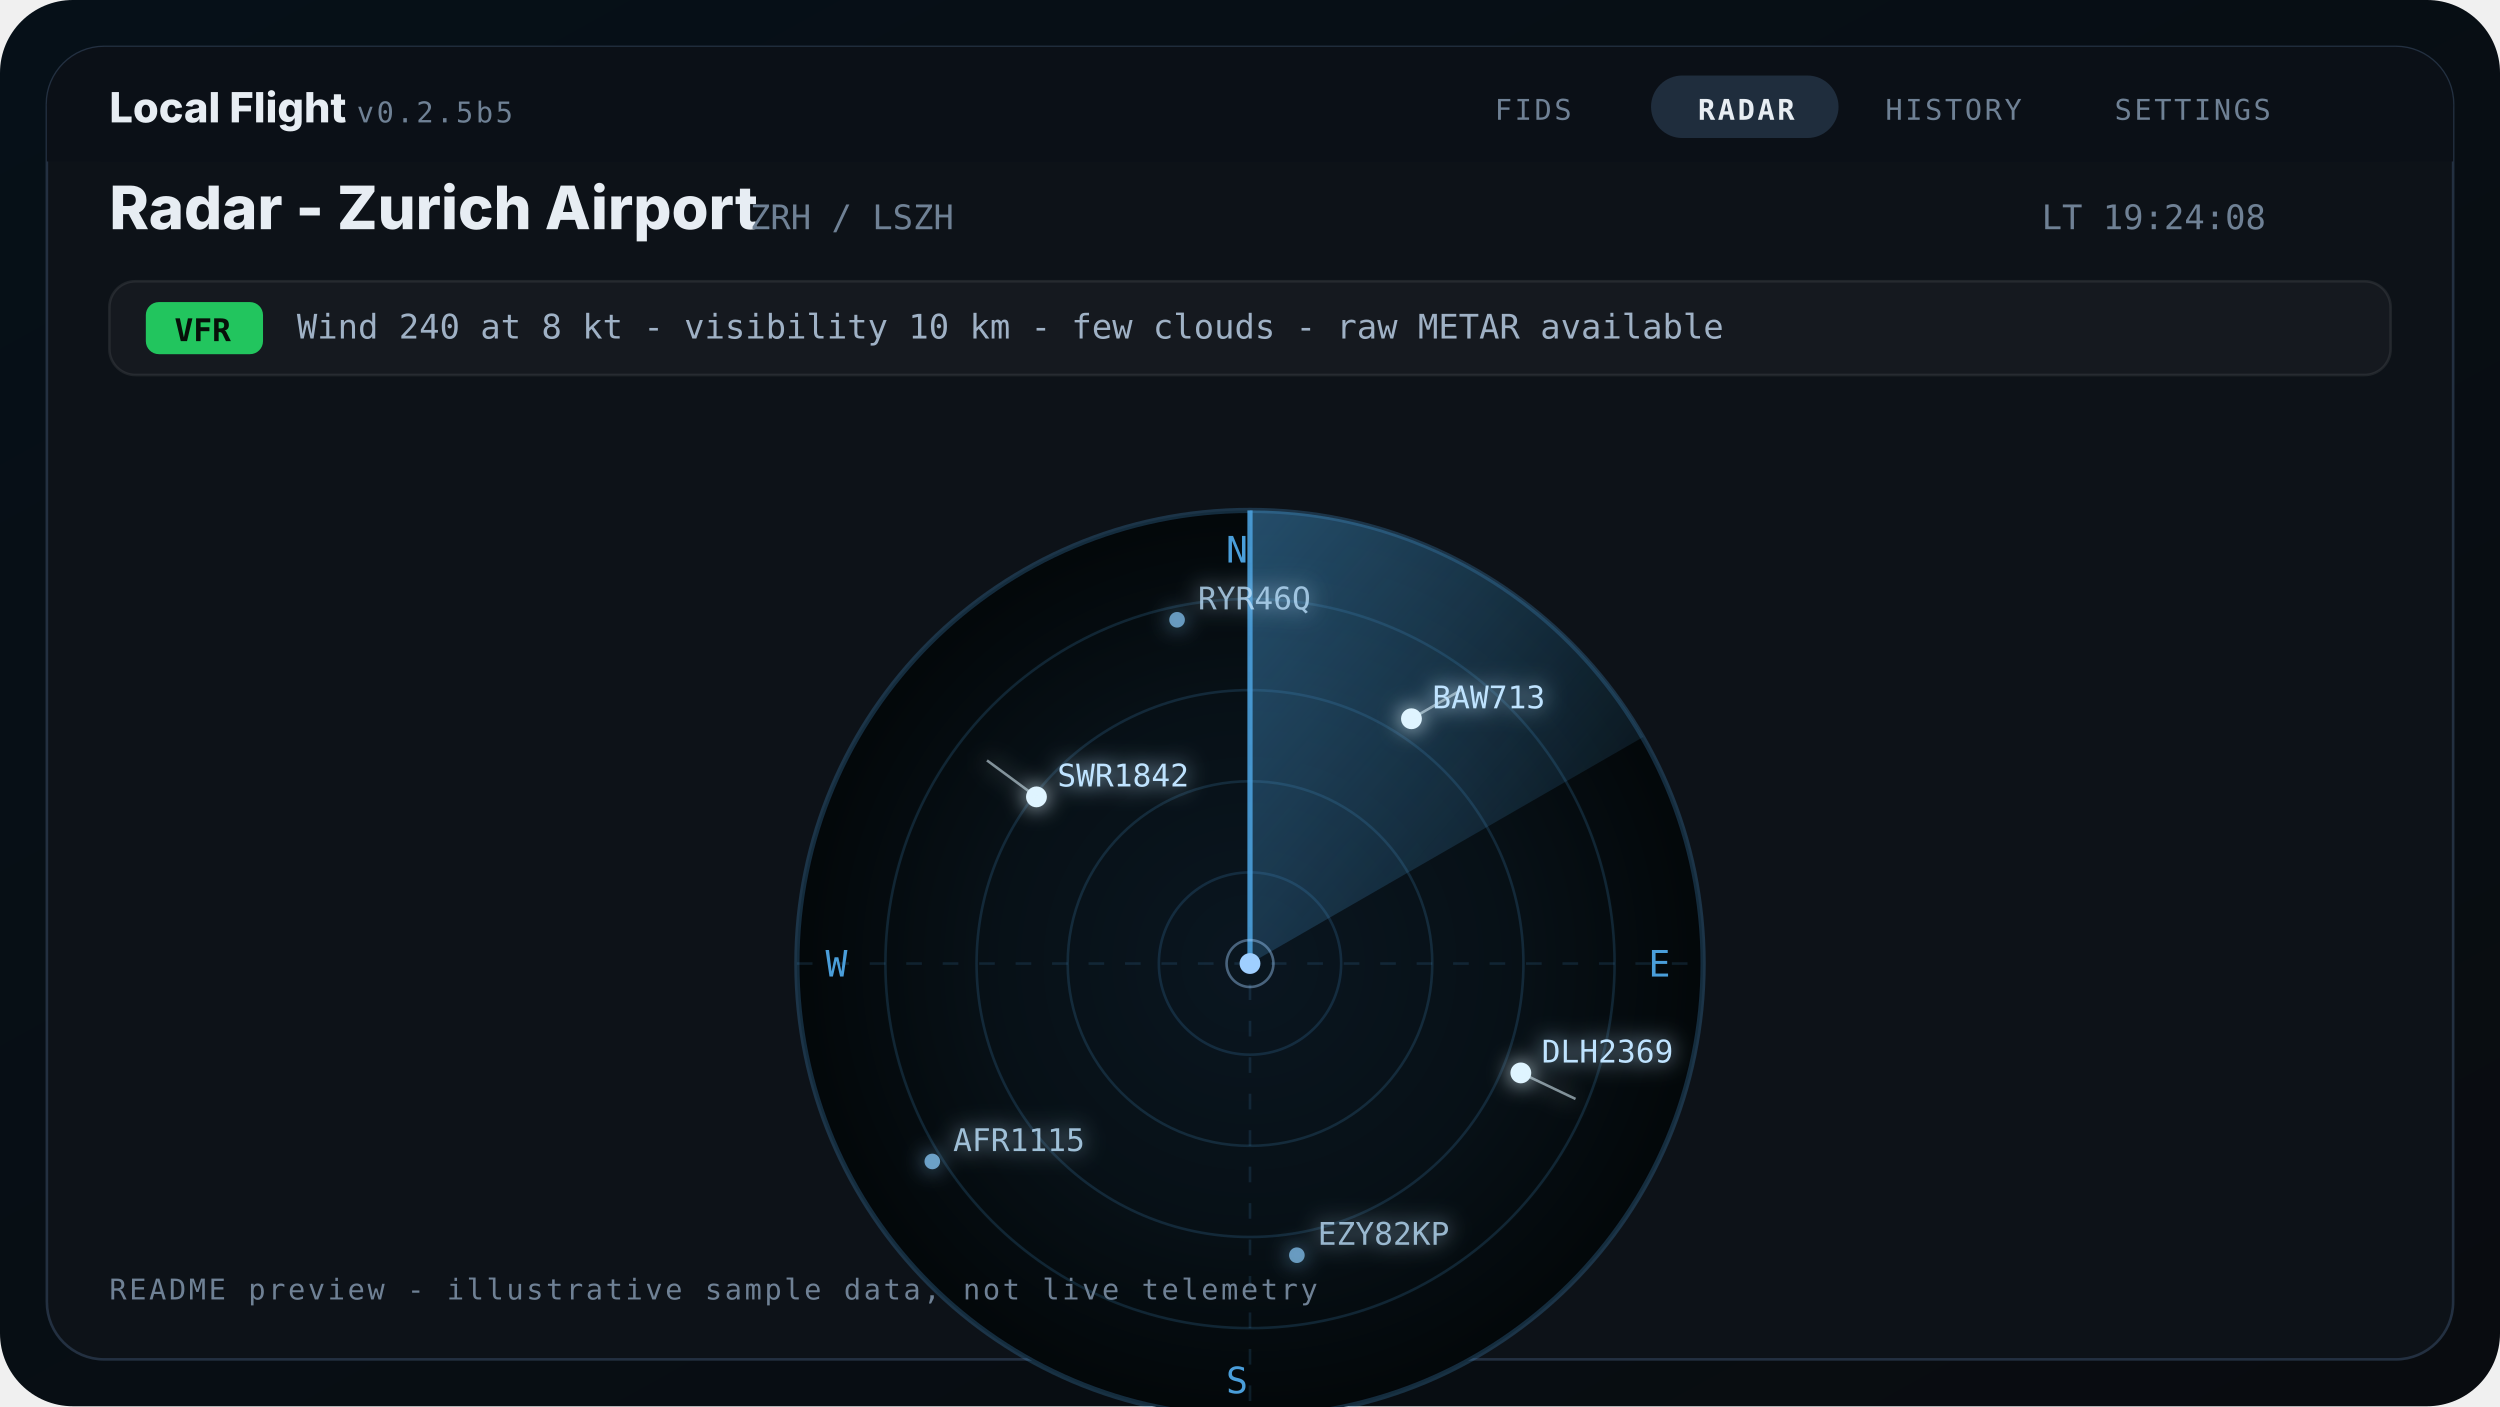
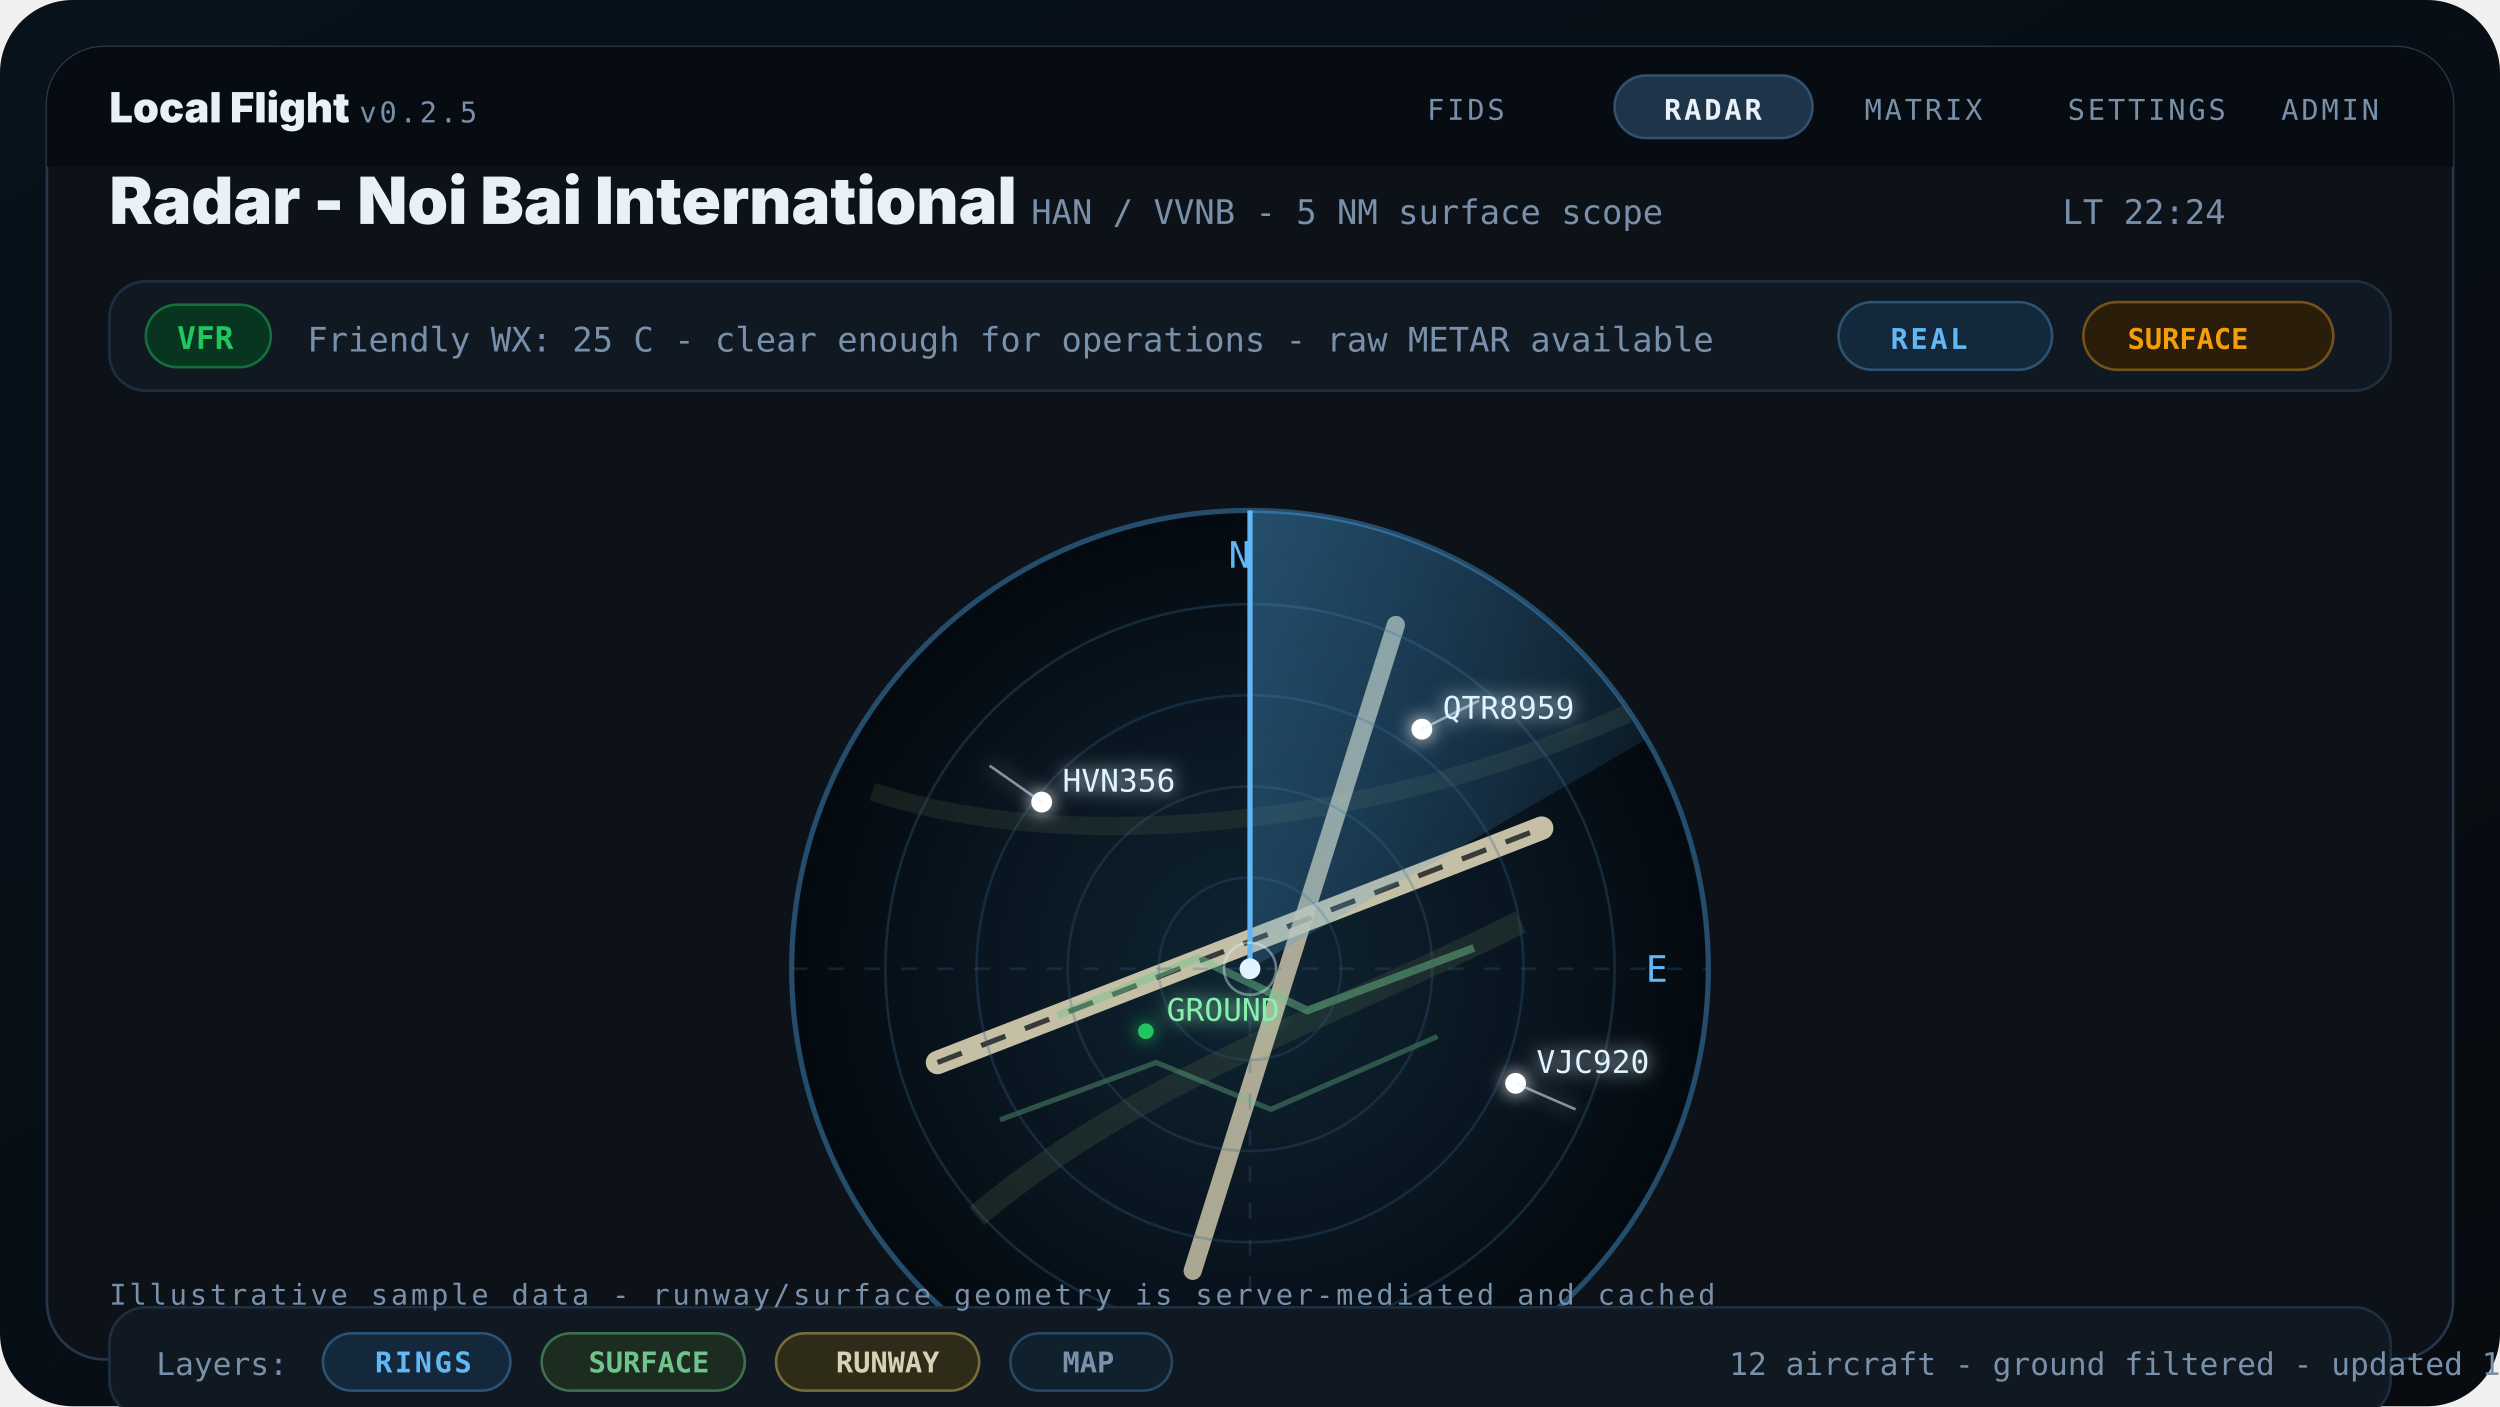
<svg xmlns="http://www.w3.org/2000/svg" width="960" height="540" viewBox="0 0 960 540" role="img" aria-labelledby="title desc">
  <defs>
-     <radialGradient id="radarBg" cx="50%" cy="50%" r="55%">
-       <stop offset="0" stop-color="#0a1620" />
-       <stop offset="0.55" stop-color="#071016" />
-       <stop offset="1" stop-color="#020506" />
+     <radialGradient id="radarBg" cx="50%" cy="50%" r="58%">
+       <stop offset="0" stop-color="#0f2432" />
+       <stop offset="0.58" stop-color="#08131d" />
+       <stop offset="1" stop-color="#020507" />
    </radialGradient>
    <linearGradient id="bg" x1="0" y1="0" x2="1" y2="1">
-       <stop offset="0" stop-color="#061018" />
-       <stop offset="1" stop-color="#090c10" />
+       <stop offset="0" stop-color="#07121b" />
+       <stop offset="1" stop-color="#080b10" />
    </linearGradient>
    <linearGradient id="sweep" x1="0" y1="0" x2="1" y2="1">
-       <stop offset="0" stop-color="#4a9eda" stop-opacity="0.62" />
+       <stop offset="0" stop-color="#4a9eda" stop-opacity="0.58" />
      <stop offset="1" stop-color="#4a9eda" stop-opacity="0" />
    </linearGradient>
    <filter id="glow" x="-60%" y="-60%" width="220%" height="220%">
-       <feGaussianBlur stdDeviation="4" result="blur" />
+       <feGaussianBlur stdDeviation="3.5" result="blur" />
      <feMerge>
        <feMergeNode in="blur" />
        <feMergeNode in="SourceGraphic" />
      </feMerge>
    </filter>
    <style>
      .mono { font-family: ui-monospace, SFMono-Regular, Menlo, Consolas, monospace; }
      .sans { font-family: Inter, Segoe UI, Helvetica, Arial, sans-serif; }
-       .muted { fill: #6f8195; }
-       .text { fill: #e7edf3; }
-       .tiny { font-size: 11px; letter-spacing: 1px; }
+       .text { fill: #e8f0f8; }
+       .muted { fill: #7890aa; }
+       .blue { fill: #62b7f6; }
+       .tiny { font-size: 11px; letter-spacing: 1.1px; }
+       .chip { font-size: 11px; font-weight: 900; letter-spacing: 1px; }
    </style>
  </defs>
  <rect width="960" height="540" rx="28" fill="url(#bg)" />
-   <rect x="18" y="18" width="924" height="504" rx="22" fill="#0d1218" stroke="#233041" />
-   <rect x="18" y="18" width="924" height="44" rx="22" fill="#0b1017" />
-   <rect x="18" y="40" width="924" height="22" fill="#0b1017" />
-   <text x="42" y="47" class="sans text" font-size="16" font-weight="800">Local Flight</text>
-   <text x="137" y="47" class="mono muted tiny">v0.2.5b5</text>
-   <text x="574" y="46" class="mono muted tiny">FIDS</text>
-   <rect x="634" y="29" width="72" height="24" rx="12" fill="#1f2d3d" />
-   <text x="652" y="46" class="mono text tiny" font-weight="800">RADAR</text>
-   <text x="724" y="46" class="mono muted tiny">HISTORY</text>
-   <text x="812" y="46" class="mono muted tiny">SETTINGS</text>
-   <g transform="translate(42 88)">
-     <text x="0" y="0" class="sans text" font-size="23" font-weight="800">Radar - Zurich Airport</text>
-     <text x="246" y="0" class="mono muted" font-size="13">ZRH / LSZH</text>
-     <text x="742" y="0" class="mono muted" font-size="13">LT 19:24:08</text>
-     <rect x="0" y="20" width="876" height="36" rx="10" fill="rgba(255,255,255,0.035)" stroke="rgba(255,255,255,0.08)" />
-     <rect x="14" y="28" width="45" height="20" rx="5" fill="#22c55e" />
-     <text x="25" y="43" class="mono" fill="#071009" font-size="12" font-weight="900">VFR</text>
-     <text x="72" y="42" class="mono" fill="#9fb1c5" font-size="13">Wind 240 at 8 kt - visibility 10 km - few clouds - raw METAR available</text>
-     <g transform="translate(438 282)">
-       <circle r="174" fill="url(#radarBg)" stroke="rgba(74,158,218,0.25)" stroke-width="2" />
-       <circle r="140" fill="none" stroke="rgba(74,158,218,0.18)" />
-       <circle r="105" fill="none" stroke="rgba(74,158,218,0.18)" />
-       <circle r="70" fill="none" stroke="rgba(74,158,218,0.18)" />
-       <circle r="35" fill="none" stroke="rgba(74,158,218,0.18)" />
-       <line x1="-174" y1="0" x2="174" y2="0" stroke="rgba(74,158,218,0.15)" stroke-dasharray="6 8" />
-       <line x1="0" y1="-174" x2="0" y2="174" stroke="rgba(74,158,218,0.15)" stroke-dasharray="6 8" />
-       <path d="M0 0 L0 -174 A174 174 0 0 1 151 -87 Z" fill="url(#sweep)" opacity="0.75" />
-       <line x1="0" y1="0" x2="0" y2="-174" stroke="#4a9eda" stroke-width="2" opacity="0.9" />
-       <text x="-5" y="-154" class="mono" fill="#4a9eda" font-size="14" text-anchor="middle">N</text>
-       <text x="-5" y="165" class="mono" fill="#4a9eda" font-size="14" text-anchor="middle">S</text>
-       <text x="153" y="5" class="mono" fill="#4a9eda" font-size="14">E</text>
-       <text x="-163" y="5" class="mono" fill="#4a9eda" font-size="14">W</text>
-       <circle r="4" fill="#9fcfff" />
-       <circle r="9" fill="none" stroke="#9fcfff" opacity="0.42" />
-       <g class="mono" fill="#bfe3ff" font-size="12" filter="url(#glow)">
-         <circle cx="-82" cy="-64" r="4" fill="#dff4ff" />
-         <line x1="-82" y1="-64" x2="-101" y2="-78" stroke="#dff4ff" opacity="0.55" />
-         <text x="-74" y="-68">SWR1842</text>
-         <circle cx="62" cy="-94" r="4" fill="#dff4ff" />
-         <line x1="62" y1="-94" x2="81" y2="-105" stroke="#dff4ff" opacity="0.55" />
-         <text x="70" y="-98">BAW713</text>
-         <circle cx="104" cy="42" r="4" fill="#dff4ff" />
-         <line x1="104" y1="42" x2="125" y2="52" stroke="#dff4ff" opacity="0.55" />
-         <text x="112" y="38">DLH2369</text>
-         <circle cx="-122" cy="76" r="3" fill="#8ccfff" opacity="0.72" />
-         <text x="-114" y="72" opacity="0.8">AFR1115</text>
-         <circle cx="18" cy="112" r="3" fill="#8ccfff" opacity="0.68" />
-         <text x="26" y="108" opacity="0.76">EZY82KP</text>
-         <circle cx="-28" cy="-132" r="3" fill="#8ccfff" opacity="0.68" />
-         <text x="-20" y="-136" opacity="0.76">RYR46Q</text>
+   <rect x="18" y="18" width="924" height="504" rx="22" fill="#0d1218" stroke="#27364a" />
+   <rect x="18" y="18" width="924" height="46" rx="22" fill="#070c12" />
+   <rect x="18" y="42" width="924" height="22" fill="#070c12" />
+   <text x="42" y="47" class="sans text" font-size="16" font-weight="900">Local Flight</text>
+   <text x="138" y="47" class="mono muted tiny">v0.2.5</text>
+   <text x="548" y="46" class="mono muted tiny">FIDS</text>
+   <rect x="620" y="29" width="76" height="24" rx="12" fill="#1e3449" stroke="#31516e" />
+   <text x="639" y="46" class="mono text tiny" font-weight="900">RADAR</text>
+   <text x="716" y="46" class="mono muted tiny">MATRIX</text>
+   <text x="794" y="46" class="mono muted tiny">SETTINGS</text>
+   <text x="876" y="46" class="mono muted tiny">ADMIN</text>
+   <g transform="translate(42 86)">
+     <text x="0" y="0" class="sans text" font-size="25" font-weight="900">Radar - Noi Bai International</text>
+     <text x="354" y="0" class="mono muted" font-size="13">HAN / VVNB - 5 NM surface scope</text>
+     <text x="750" y="0" class="mono muted" font-size="13">LT 22:24</text>
+     <g transform="translate(0 22)">
+       <rect x="0" y="0" width="876" height="42" rx="14" fill="#101822" stroke="#1e2e40" />
+       <rect x="14" y="9" width="48" height="24" rx="12" fill="#07351f" stroke="#146f3a" />
+       <text x="26" y="26" class="mono" fill="#22c55e" font-size="12" font-weight="900">VFR</text>
+       <text x="76" y="27" class="mono muted" font-size="13">Friendly WX: 25 C - clear enough for operations - raw METAR available</text>
+       <rect x="664" y="8" width="82" height="26" rx="13" fill="#13283a" stroke="#2c5373" />
+       <text x="684" y="26" class="mono blue chip">REAL</text>
+       <rect x="758" y="8" width="96" height="26" rx="13" fill="#2a1d09" stroke="#75511a" />
+       <text x="775" y="26" class="mono" fill="#f59e0b" font-size="11" font-weight="900">SURFACE</text>
+     </g>
+     <g transform="translate(438 286)">
+       <circle r="176" fill="url(#radarBg)" stroke="#244c6b" stroke-width="2" />
+       <path d="M-105 95 C-42 42 28 20 104 -18" fill="none" stroke="#4c5f45" stroke-width="9" opacity="0.28" />
+       <path d="M-145 -68 C-74 -44 42 -52 145 -98" fill="none" stroke="#4c5f45" stroke-width="7" opacity="0.22" />
+       <path d="M-120 36 L112 -54" stroke="#d8d1b4" stroke-width="9" stroke-linecap="round" opacity="0.9" />
+       <path d="M-120 36 L112 -54" stroke="#0c1118" stroke-width="2" stroke-dasharray="10 8" opacity="0.76" />
+       <path d="M-22 116 L56 -132" stroke="#d8d1b4" stroke-width="7" stroke-linecap="round" opacity="0.78" />
+       <path d="M-74 18 L-20 -4 L22 16 L86 -8" fill="none" stroke="#70c38b" stroke-width="3" opacity="0.46" />
+       <path d="M-96 58 L-36 36 L8 54 L72 26" fill="none" stroke="#70c38b" stroke-width="2" opacity="0.35" />
+       <circle r="140" fill="none" stroke="#326185" stroke-opacity="0.32" />
+       <circle r="105" fill="none" stroke="#326185" stroke-opacity="0.3" />
+       <circle r="70" fill="none" stroke="#326185" stroke-opacity="0.28" />
+       <circle r="35" fill="none" stroke="#326185" stroke-opacity="0.26" />
+       <line x1="-176" y1="0" x2="176" y2="0" stroke="#326185" stroke-opacity="0.28" stroke-dasharray="6 8" />
+       <line x1="0" y1="-176" x2="0" y2="176" stroke="#326185" stroke-opacity="0.28" stroke-dasharray="6 8" />
+       <path d="M0 0 L0 -176 A176 176 0 0 1 152 -88 Z" fill="url(#sweep)" opacity="0.8" />
+       <line x1="0" y1="0" x2="0" y2="-176" stroke="#62b7f6" stroke-width="2" />
+       <text x="-4" y="-154" class="mono blue" font-size="14" text-anchor="middle">N</text>
+       <text x="152" y="5" class="mono blue" font-size="14">E</text>
+       <circle r="4" fill="#dff4ff" />
+       <circle r="10" fill="none" stroke="#dff4ff" opacity="0.42" />
+       <g class="mono" fill="#dff4ff" font-size="12" filter="url(#glow)">
+         <circle cx="-80" cy="-64" r="4" fill="#ffffff" />
+         <line x1="-80" y1="-64" x2="-100" y2="-78" stroke="#dff4ff" opacity="0.55" />
+         <text x="-72" y="-68">HVN356</text>
+         <circle cx="66" cy="-92" r="4" fill="#ffffff" />
+         <line x1="66" y1="-92" x2="88" y2="-103" stroke="#dff4ff" opacity="0.55" />
+         <text x="74" y="-96">QTR8959</text>
+         <circle cx="102" cy="44" r="4" fill="#ffffff" />
+         <line x1="102" y1="44" x2="125" y2="54" stroke="#dff4ff" opacity="0.55" />
+         <text x="110" y="40">VJC920</text>
+         <circle cx="-40" cy="24" r="3" fill="#22c55e" />
+         <text x="-32" y="20" fill="#88f0b0">GROUND</text>
      </g>
    </g>
-     <rect x="258" y="466" width="360" height="26" rx="13" fill="rgba(255,255,255,0.04)" stroke="rgba(255,255,255,0.08)" />
-     <circle cx="281" cy="479" r="4" fill="#22c55e" />
-     <text x="296" y="484" class="mono muted" font-size="12">9 aircraft - ADS-B + OpenSky - updated 17:24 UTC</text>
+     <g transform="translate(0 416)">
+       <rect x="0" y="0" width="876" height="42" rx="14" fill="#101822" stroke="#1e2e40" />
+       <text x="18" y="26" class="mono muted" font-size="12">Layers:</text>
+       <rect x="82" y="10" width="72" height="22" rx="11" fill="#13283a" stroke="#2c5373" />
+       <text x="102" y="25" class="mono blue chip">RINGS</text>
+       <rect x="166" y="10" width="78" height="22" rx="11" fill="#1c2c20" stroke="#3d704c" />
+       <text x="184" y="25" class="mono" fill="#70c38b" font-size="11" font-weight="900">SURFACE</text>
+       <rect x="256" y="10" width="78" height="22" rx="11" fill="#2f2b19" stroke="#756d3a" />
+       <text x="279" y="25" class="mono" fill="#d8d1b4" font-size="11" font-weight="900">RUNWAY</text>
+       <rect x="346" y="10" width="62" height="22" rx="11" fill="#10202c" stroke="#284866" />
+       <text x="366" y="25" class="mono muted" font-size="11" font-weight="900">MAP</text>
+       <text x="622" y="26" class="mono muted" font-size="12">12 aircraft - ground filtered - updated 15:24Z</text>
+     </g>
  </g>
-   <text x="42" y="499" class="mono muted tiny">README preview - illustrative sample data, not live telemetry</text>
+   <text x="42" y="501" class="mono muted tiny">Illustrative sample data - runway/surface geometry is server-mediated and cached</text>
</svg>
